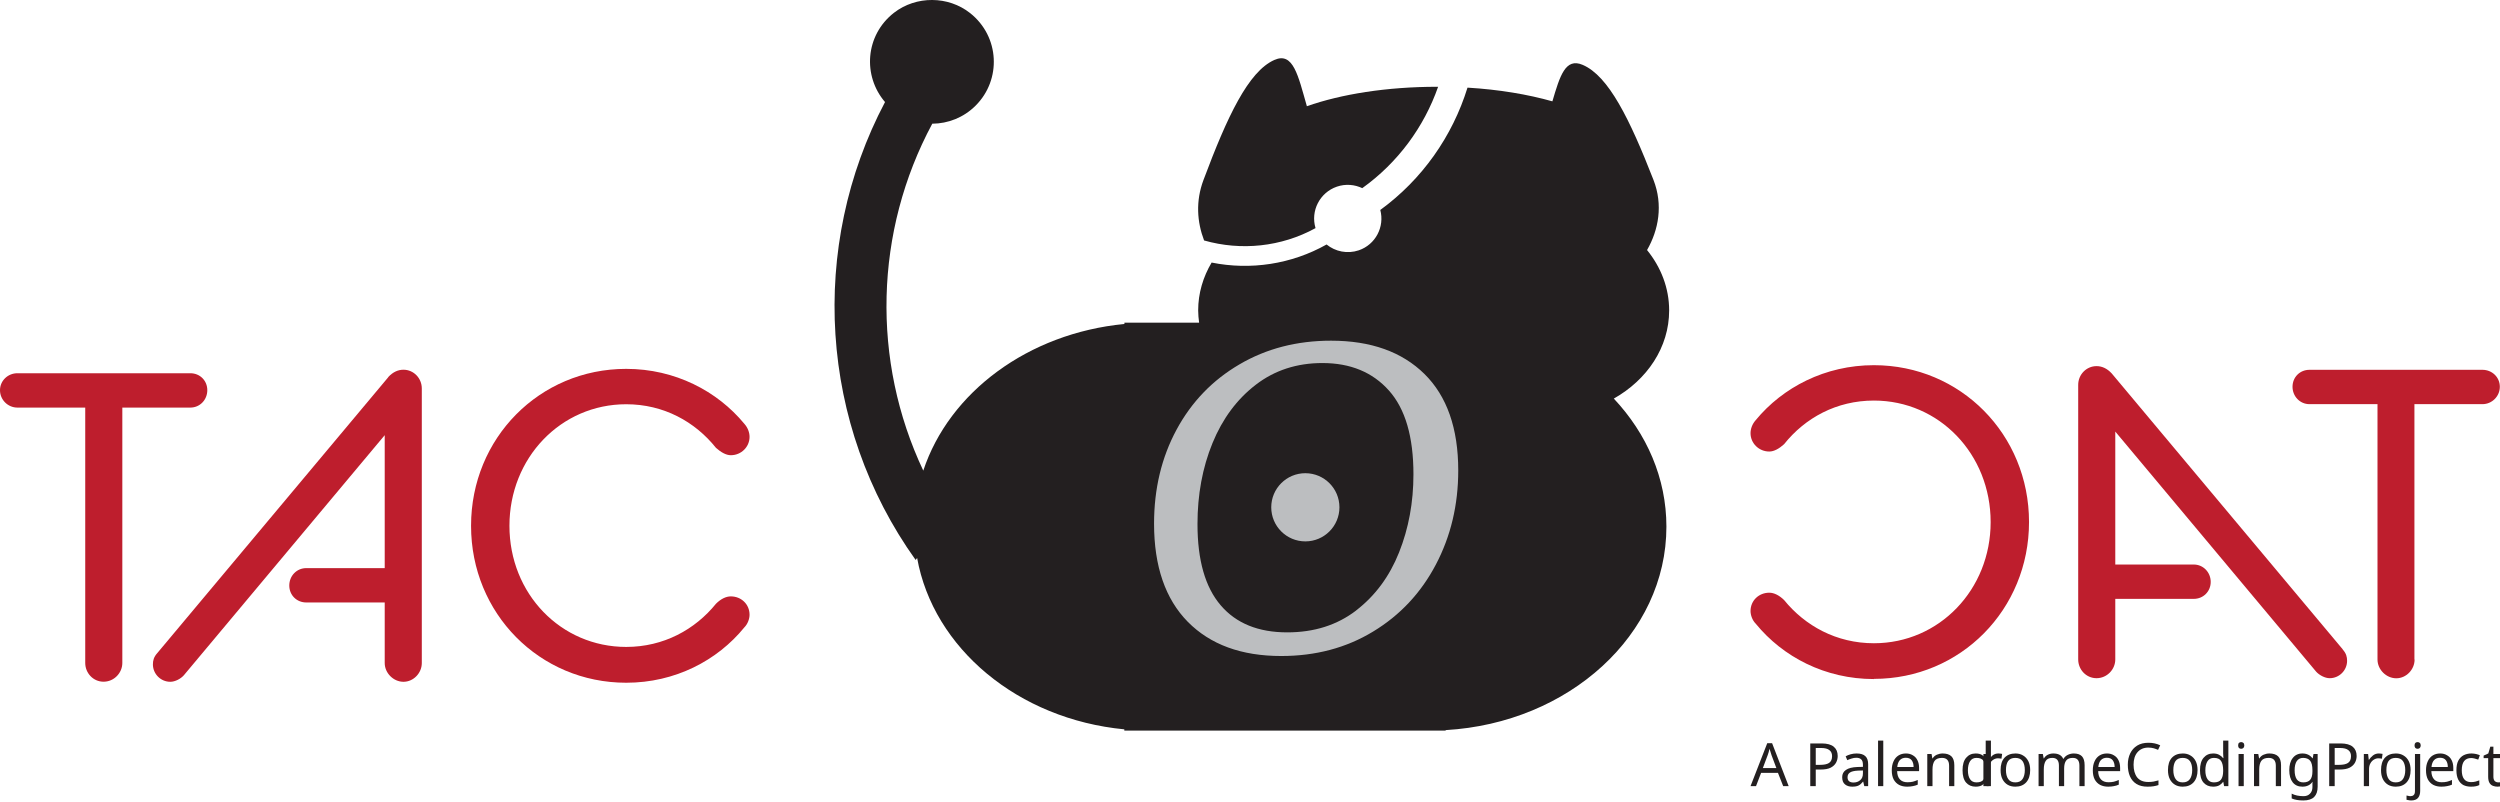
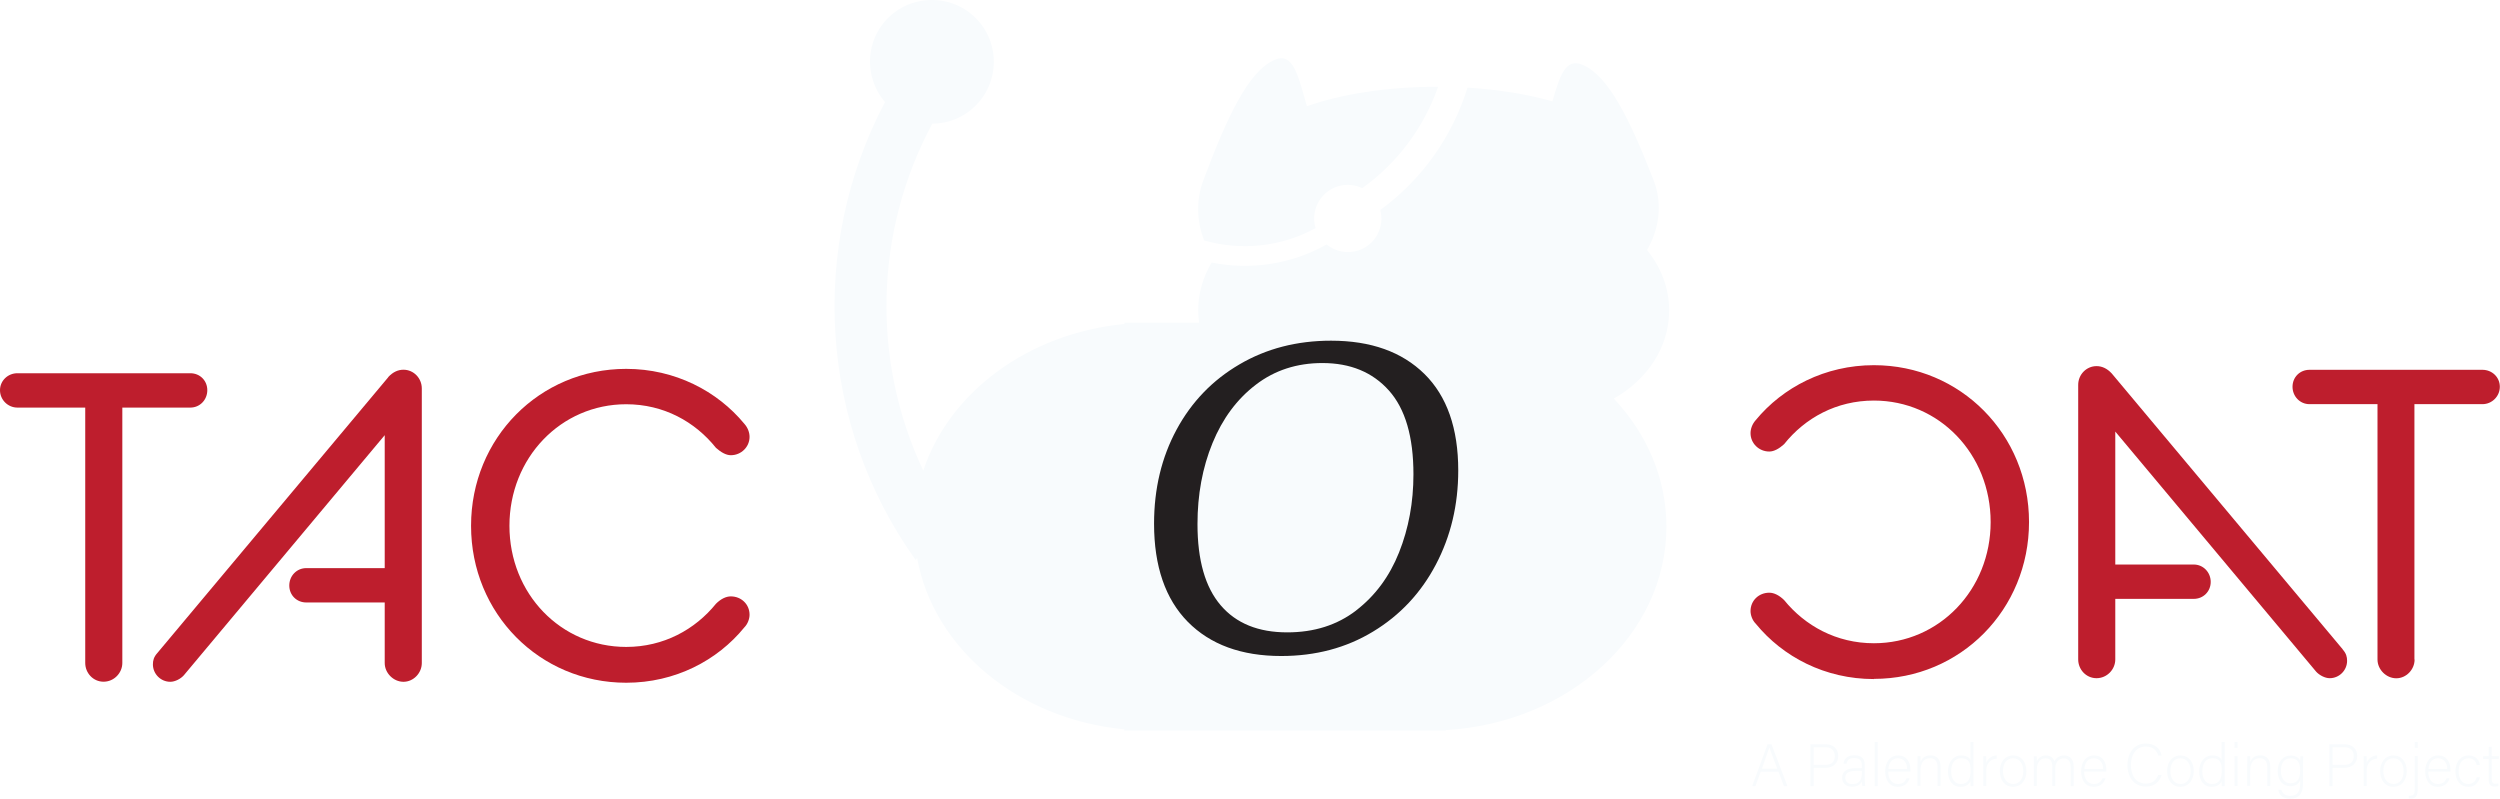
- <svg xmlns="http://www.w3.org/2000/svg" id="Layer_2" data-name="Layer 2" viewBox="0 0 291.84 93.6">
+ <svg xmlns="http://www.w3.org/2000/svg" id="Layer_2" data-name="Layer 2" viewBox="0 0 291.84 93.24">
  <defs>
    <style>
      .cls-1 {
-         font-family: AcuminVariableConcept, 'Acumin Variable Concept';
-         font-size: 6.99px;
-         font-variation-settings: 'wght' 194, 'wdth' 100, 'slnt' 0;
-       }
- 
-       .cls-1, .cls-2 {
        fill: #231f20;
      }

-       .cls-3 {
-         fill: #bcbec0;
-       }
- 
-       .cls-4 {
+       .cls-2 {
        fill: #be1e2d;
      }

-       .cls-5 {
-         letter-spacing: 0em;
-       }
- 
-       .cls-6 {
-         letter-spacing: -.02em;
-       }
- 
-       .cls-7 {
-         letter-spacing: -.03em;
-       }
- 
-       .cls-8 {
-         letter-spacing: 0em;
-       }
- 
-       .cls-9 {
-         letter-spacing: 0em;
-       }
- 
-       .cls-10 {
-         letter-spacing: 0em;
-       }
- 
-       .cls-11 {
-         letter-spacing: .01em;
-       }
- 
-       .cls-12 {
-         letter-spacing: 0em;
-       }
- 
-       .cls-13 {
-         letter-spacing: 0em;
+       .cls-3 {
+         fill: #f8fbfd;
      }
    </style>
  </defs>
  <g id="Layer_1-2" data-name="Layer 1">
    <g>
-       <path class="cls-4" d="M9.97,47.58H2.03c-1.12,0-2.03-.92-2.03-2.03s.92-1.98,2.03-1.98h20.19c1.12,0,1.98.86,1.98,1.98s-.86,2.03-1.98,2.03h-7.94v29.81c0,1.17-.97,2.19-2.19,2.19s-2.14-1.02-2.14-2.19v-29.81Z" />
-       <path class="cls-4" d="M45.32,44.02c.56-.61,1.17-.86,1.78-.86,1.17,0,2.14.97,2.14,2.19v32.05c0,1.17-.97,2.19-2.14,2.19s-2.19-1.02-2.19-2.19v-7.07h-9.16c-1.12,0-1.98-.86-1.98-1.98s.86-2.03,1.98-2.03h9.16v-15.52l-23.45,28.03c-.36.41-1.02.76-1.58.76-1.12,0-2.03-.92-2.03-2.03,0-.46.1-.86.51-1.32l26.96-32.2Z" />
-       <path class="cls-4" d="M54.99,61.37c0-10.22,7.99-18.31,18.11-18.31,5.7,0,10.63,2.59,13.79,6.41.41.46.61,1.02.61,1.53,0,1.17-.97,2.14-2.19,2.14-.56,0-1.17-.36-1.73-.86-2.44-3.05-6.1-5.09-10.48-5.09-7.63,0-13.63,6.26-13.63,14.19s6,14.14,13.63,14.14c4.37,0,8.04-2.03,10.48-5.04.56-.56,1.17-.86,1.73-.86,1.22,0,2.19.92,2.19,2.14,0,.46-.2,1.07-.61,1.48-3.15,3.87-8.09,6.46-13.79,6.46-10.12,0-18.11-8.09-18.11-18.31Z" />
+       <path class="cls-2" d="M9.97,47.58H2.03c-1.12,0-2.03-.92-2.03-2.03s.92-1.98,2.03-1.98h20.19c1.12,0,1.98.86,1.98,1.98s-.86,2.03-1.98,2.03h-7.94v29.81c0,1.17-.97,2.19-2.19,2.19s-2.14-1.02-2.14-2.19v-29.81Z" />
+       <path class="cls-2" d="M45.32,44.02c.56-.61,1.17-.86,1.78-.86,1.17,0,2.14.97,2.14,2.19v32.05c0,1.17-.97,2.19-2.14,2.19s-2.19-1.02-2.19-2.19v-7.07h-9.16c-1.12,0-1.98-.86-1.98-1.98s.86-2.03,1.98-2.03h9.16v-15.52l-23.45,28.03c-.36.41-1.02.76-1.58.76-1.12,0-2.03-.92-2.03-2.03,0-.46.1-.86.51-1.32l26.96-32.2Z" />
+       <path class="cls-2" d="M54.99,61.37c0-10.22,7.99-18.31,18.11-18.31,5.7,0,10.63,2.59,13.79,6.41.41.46.61,1.02.61,1.53,0,1.17-.97,2.14-2.19,2.14-.56,0-1.17-.36-1.73-.86-2.44-3.05-6.1-5.09-10.48-5.09-7.63,0-13.63,6.26-13.63,14.19s6,14.14,13.63,14.14c4.37,0,8.04-2.03,10.48-5.04.56-.56,1.17-.86,1.73-.86,1.22,0,2.19.92,2.19,2.14,0,.46-.2,1.07-.61,1.48-3.15,3.87-8.09,6.46-13.79,6.46-10.12,0-18.11-8.09-18.11-18.31Z" />
    </g>
    <g>
-       <path class="cls-4" d="M281.87,76.99c0,1.17-.97,2.19-2.14,2.19s-2.19-1.02-2.19-2.19v-29.81s-7.94,0-7.94,0c-1.12,0-1.98-.92-1.98-2.03,0-1.12.86-1.98,1.98-1.98h20.19c1.12,0,2.03.86,2.03,1.98,0,1.12-.92,2.03-2.03,2.03h-7.94s0,29.81,0,29.81Z" />
-       <path class="cls-4" d="M273.48,75.82c.41.46.51.86.51,1.32,0,1.12-.92,2.03-2.03,2.03-.56,0-1.22-.36-1.58-.76l-23.45-28.03v15.52s9.16,0,9.16,0c1.12,0,1.98.92,1.98,2.03s-.86,1.98-1.98,1.98h-9.16s0,7.07,0,7.07c0,1.17-.97,2.19-2.19,2.19s-2.14-1.02-2.14-2.19v-32.05c0-1.22.97-2.19,2.14-2.19.61,0,1.22.25,1.78.86l26.96,32.2Z" />
-       <path class="cls-4" d="M218.75,79.27c-5.7,0-10.63-2.59-13.79-6.46-.41-.41-.61-1.02-.61-1.48,0-1.22.97-2.14,2.19-2.14.56,0,1.17.31,1.73.86,2.44,3,6.1,5.04,10.48,5.04,7.63,0,13.63-6.26,13.63-14.14,0-7.94-6-14.19-13.63-14.19-4.37,0-8.04,2.03-10.48,5.09-.56.51-1.17.86-1.73.86-1.22,0-2.19-.97-2.19-2.14,0-.51.2-1.07.61-1.53,3.15-3.82,8.09-6.41,13.79-6.41,10.12,0,18.11,8.09,18.11,18.31s-7.99,18.31-18.11,18.31Z" />
+       <path class="cls-2" d="M281.87,76.99c0,1.17-.97,2.19-2.14,2.19s-2.19-1.02-2.19-2.19v-29.81s-7.94,0-7.94,0c-1.12,0-1.98-.92-1.98-2.03,0-1.12.86-1.98,1.98-1.98h20.19c1.12,0,2.03.86,2.03,1.98,0,1.12-.92,2.03-2.03,2.03h-7.94s0,29.81,0,29.81Z" />
+       <path class="cls-2" d="M273.48,75.82c.41.46.51.86.51,1.32,0,1.12-.92,2.03-2.03,2.03-.56,0-1.22-.36-1.58-.76l-23.45-28.03v15.52s9.16,0,9.16,0c1.12,0,1.98.92,1.98,2.03s-.86,1.98-1.98,1.98h-9.16s0,7.07,0,7.07c0,1.17-.97,2.19-2.19,2.19s-2.14-1.02-2.14-2.19v-32.05c0-1.22.97-2.19,2.14-2.19.61,0,1.22.25,1.78.86l26.96,32.2Z" />
+       <path class="cls-2" d="M218.75,79.27c-5.7,0-10.63-2.59-13.79-6.46-.41-.41-.61-1.02-.61-1.48,0-1.22.97-2.14,2.19-2.14.56,0,1.17.31,1.73.86,2.44,3,6.1,5.04,10.48,5.04,7.63,0,13.63-6.26,13.63-14.14,0-7.94-6-14.19-13.63-14.19-4.37,0-8.04,2.03-10.48,5.09-.56.51-1.17.86-1.73.86-1.22,0-2.19-.97-2.19-2.14,0-.51.2-1.07.61-1.53,3.15-3.82,8.09-6.41,13.79-6.41,10.12,0,18.11,8.09,18.11,18.31s-7.99,18.31-18.11,18.31Z" />
    </g>
    <g>
-       <path class="cls-2" d="M159.04,21.97c-.9-.43-1.96-.53-2.98-.18-2,.69-3.09,2.83-2.49,4.84-4.01,2.2-8.7,2.67-13.01,1.44-.82-2.15-1-4.59-.07-7.06,2.78-7.43,5.24-12.66,8.27-14.01,2.21-.98,2.77,1.81,3.8,5.4,4-1.41,9.34-2.27,15.21-2.27.04,0,.07,0,.11,0-1.64,4.69-4.7,8.86-8.85,11.83Z" />
-       <path class="cls-2" d="M103.32,11.92c-2.64-3.07-2.32-7.81,1.04-10.43,2.58-2,6.33-1.99,8.89.04,3.46,2.74,3.67,7.78.64,10.8-1.4,1.4-3.23,2.1-5.06,2.11-6.76,12.58-7.11,27.67-1.05,40.5,3.02-9.14,12.23-16.03,23.48-17.12v-.15h8.72c-.06-.47-.11-.95-.11-1.44,0-2.01.58-3.91,1.57-5.58,4.52.91,9.3.21,13.42-2.11,1.02.83,2.43,1.13,3.76.68,1.96-.67,3.03-2.74,2.51-4.71,4.9-3.57,8.43-8.62,10.18-14.28,3.68.22,7.05.79,9.91,1.6.88-2.98,1.52-5.12,3.53-4.26,3.03,1.29,5.49,6.31,8.27,13.43,1.14,2.93.6,5.83-.75,8.19,1.62,2,2.58,4.42,2.58,7.05,0,4.31-2.57,8.09-6.46,10.29,3.84,4.09,6.14,9.28,6.14,14.95,0,12.61-11.38,22.92-25.77,23.75v.06h-37.51v-.15c-12.41-1.19-22.3-9.47-24.19-20.01-.06.08-.12.16-.17.24-11.3-15.8-12.48-36.59-3.58-53.45Z" />
+       <path class="cls-3" d="M159.04,21.97c-.9-.43-1.96-.53-2.98-.18-2,.69-3.09,2.83-2.49,4.84-4.01,2.2-8.7,2.67-13.01,1.44-.82-2.15-1-4.59-.07-7.06,2.78-7.43,5.24-12.66,8.27-14.01,2.21-.98,2.77,1.81,3.8,5.4,4-1.41,9.34-2.27,15.21-2.27.04,0,.07,0,.11,0-1.64,4.69-4.7,8.86-8.85,11.83Z" />
+       <path class="cls-3" d="M103.32,11.92c-2.64-3.07-2.32-7.81,1.04-10.43,2.58-2,6.33-1.99,8.89.04,3.46,2.74,3.67,7.78.64,10.8-1.4,1.4-3.23,2.1-5.06,2.11-6.76,12.58-7.11,27.67-1.05,40.5,3.02-9.14,12.23-16.03,23.48-17.12v-.15h8.72c-.06-.47-.11-.95-.11-1.44,0-2.01.58-3.91,1.57-5.58,4.52.91,9.3.21,13.42-2.11,1.02.83,2.43,1.13,3.76.68,1.96-.67,3.03-2.74,2.51-4.71,4.9-3.57,8.43-8.62,10.18-14.28,3.68.22,7.05.79,9.91,1.6.88-2.98,1.52-5.12,3.53-4.26,3.03,1.29,5.49,6.31,8.27,13.43,1.14,2.93.6,5.83-.75,8.19,1.62,2,2.58,4.42,2.58,7.05,0,4.31-2.57,8.09-6.46,10.29,3.84,4.09,6.14,9.28,6.14,14.95,0,12.61-11.38,22.92-25.77,23.75v.06h-37.51v-.15c-12.41-1.19-22.3-9.47-24.19-20.01-.06.08-.12.16-.17.24-11.3-15.8-12.48-36.59-3.58-53.45Z" />
    </g>
-     <text class="cls-1" transform="translate(204.35 91.77)">
-       <tspan x="0" y="0">A </tspan>
-       <tspan class="cls-7" x="6.3" y="0">P</tspan>
-       <tspan x="10.37" y="0">alend</tspan>
-       <tspan class="cls-8" x="26.59" y="0">r</tspan>
-       <tspan x="28.8" y="0">ome </tspan>
-       <tspan class="cls-13" x="43.62" y="0">C</tspan>
-       <tspan class="cls-9" x="48.34" y="0">o</tspan>
-       <tspan class="cls-5" x="52.08" y="0">ding </tspan>
-       <tspan class="cls-6" x="66.88" y="0">P</tspan>
-       <tspan class="cls-8" x="71" y="0">r</tspan>
-       <tspan class="cls-12" x="73.21" y="0">o</tspan>
-       <tspan x="76.97" y="0">j</tspan>
-       <tspan class="cls-10" x="78.46" y="0">e</tspan>
-       <tspan class="cls-11" x="82.01" y="0">c</tspan>
-       <tspan x="85.47" y="0">t</tspan>
-     </text>
-     <circle class="cls-3" cx="152.38" cy="59.22" r="3.98" />
-     <path class="cls-3" d="M138.66,72.59c-2.62-2.66-3.94-6.48-3.94-11.46,0-4.08.88-7.74,2.63-10.98s4.2-5.78,7.35-7.62c3.14-1.84,6.7-2.76,10.68-2.76,4.65,0,8.28,1.3,10.91,3.89,2.62,2.59,3.94,6.34,3.94,11.26,0,4.01-.87,7.67-2.61,10.98-1.74,3.31-4.18,5.92-7.32,7.82-3.14,1.91-6.72,2.86-10.73,2.86-4.65,0-8.28-1.33-10.91-3.99ZM158.31,71.26c2.22-1.71,3.89-3.96,5.01-6.77,1.12-2.81,1.68-5.85,1.68-9.12,0-4.38-.95-7.64-2.86-9.78s-4.5-3.21-7.77-3.21c-2.98,0-5.57.84-7.77,2.53s-3.89,3.96-5.06,6.82-1.75,6.01-1.75,9.45c0,4.21.9,7.37,2.71,9.48,1.8,2.11,4.39,3.16,7.77,3.16,3.14,0,5.82-.85,8.05-2.56Z" />
+     <g>
+       <path class="cls-3" d="M205.54,90.08l-.62,1.69h-.38l1.8-4.89h.45l1.87,4.89h-.41l-.64-1.69h-2.06ZM207.47,89.73c-.54-1.45-.82-2.15-.92-2.48h0c-.12.37-.43,1.24-.87,2.48h1.8Z" />
+       <path class="cls-3" d="M211.33,86.88h1.75c.89,0,1.51.5,1.51,1.36s-.61,1.4-1.56,1.4h-1.31v2.13h-.38v-4.89ZM211.72,89.29h1.35c.79,0,1.12-.42,1.12-1.03,0-.66-.43-1.03-1.09-1.03h-1.38v2.06Z" />
+       <path class="cls-3" d="M217.69,91.1c0,.31.03.55.05.66h-.33c-.03-.08-.05-.24-.06-.54-.12.26-.43.62-1.15.62-.81,0-1.16-.52-1.16-1.05,0-.77.59-1.12,1.64-1.12h.66v-.36c0-.35-.1-.82-.9-.82-.71,0-.81.37-.89.66h-.35c.04-.38.28-.98,1.24-.98.8,0,1.24.33,1.24,1.1v1.81ZM217.35,89.99h-.68c-.78,0-1.26.2-1.26.8,0,.44.31.74.8.74,1,0,1.14-.66,1.14-1.42v-.13Z" />
+       <path class="cls-3" d="M218.84,91.77v-5.15h.35v5.15h-.35Z" />
+       <path class="cls-3" d="M220.42,90.06c0,.9.46,1.46,1.13,1.46s.88-.37,1.01-.66h.36c-.15.46-.52.99-1.38.99-1.06,0-1.47-.92-1.47-1.8,0-1,.5-1.86,1.52-1.86,1.08,0,1.42.93,1.42,1.59,0,.1,0,.2,0,.29h-2.57ZM222.63,89.76c0-.69-.38-1.24-1.07-1.24s-1.05.5-1.12,1.24h2.2Z" />
+       <path class="cls-3" d="M223.85,89.15c0-.31,0-.6,0-.88h.34c.01.11.02.57.01.66.15-.36.44-.75,1.16-.75.62,0,1.17.35,1.17,1.31v2.26h-.35v-2.21c0-.62-.26-1.03-.87-1.03-.83,0-1.12.69-1.12,1.45v1.78h-.35v-2.61Z" />
+       <path class="cls-3" d="M230.37,86.62v4.14c0,.34,0,.66,0,1.01h-.33c-.01-.08-.02-.41-.02-.59-.17.43-.57.67-1.17.67-.91,0-1.45-.74-1.45-1.79s.59-1.87,1.54-1.87c.7,0,.98.3,1.08.52v-2.1h.35ZM227.77,90.05c0,.96.5,1.47,1.1,1.47.92,0,1.17-.64,1.17-1.59,0-.9-.22-1.42-1.11-1.42-.69,0-1.16.55-1.16,1.53Z" />
+       <path class="cls-3" d="M231.52,89.22c0-.59,0-.84,0-.95h.34c0,.11.01.33.01.78.2-.52.65-.84,1.22-.87v.38c-.73.05-1.22.55-1.22,1.38v1.82h-.35v-2.54Z" />
+       <path class="cls-3" d="M236.56,90.01c0,.97-.54,1.84-1.58,1.84-.94,0-1.53-.78-1.53-1.83,0-1,.55-1.83,1.56-1.83.93,0,1.54.73,1.54,1.82ZM233.82,90.02c0,.83.45,1.5,1.19,1.5s1.18-.62,1.18-1.5c0-.83-.42-1.5-1.2-1.5s-1.17.66-1.17,1.5Z" />
+       <path class="cls-3" d="M237.42,89.18c0-.3,0-.63,0-.9h.34c0,.12.02.42.01.62.15-.35.47-.71,1.05-.71.49,0,.87.24,1.01.69.17-.36.52-.69,1.14-.69.54,0,1.1.31,1.1,1.28v2.3h-.35v-2.26c0-.47-.17-.98-.82-.98s-.98.55-.98,1.22v2.01h-.34v-2.25c0-.51-.15-.99-.8-.99-.68,0-1.01.6-1.01,1.31v1.92h-.35v-2.59Z" />
+       <path class="cls-3" d="M243.29,90.06c0,.9.46,1.46,1.13,1.46s.88-.37,1.01-.66h.36c-.15.46-.52.99-1.38.99-1.06,0-1.47-.92-1.47-1.8,0-1,.5-1.86,1.52-1.86,1.08,0,1.42.93,1.42,1.59,0,.1,0,.2,0,.29h-2.57ZM245.51,89.76c0-.69-.38-1.24-1.07-1.24-.72,0-1.05.5-1.12,1.24h2.19Z" />
+       <path class="cls-3" d="M252.34,90.46c-.23.78-.8,1.36-1.84,1.36-1.4,0-2.15-1.12-2.15-2.5s.73-2.52,2.15-2.52c1.05,0,1.68.59,1.84,1.4h-.38c-.22-.64-.64-1.05-1.48-1.05-1.22,0-1.73,1.11-1.73,2.17s.5,2.15,1.75,2.15c.8,0,1.2-.41,1.45-1.01h.38Z" />
+       <path class="cls-3" d="M256.09,90.01c0,.97-.54,1.84-1.58,1.84-.94,0-1.53-.78-1.53-1.83,0-1,.55-1.83,1.57-1.83.93,0,1.54.73,1.54,1.82ZM253.36,90.02c0,.83.45,1.5,1.19,1.5s1.18-.62,1.18-1.5c0-.83-.42-1.5-1.2-1.5s-1.17.66-1.17,1.5Z" />
+       <path class="cls-3" d="M259.7,86.62v4.14c0,.34,0,.66,0,1.01h-.34c-.01-.08-.02-.41-.02-.59-.17.43-.57.67-1.17.67-.91,0-1.45-.74-1.45-1.79s.59-1.87,1.54-1.87c.7,0,.98.3,1.08.52v-2.1h.35ZM257.09,90.05c0,.96.5,1.47,1.1,1.47.92,0,1.17-.64,1.17-1.59,0-.9-.22-1.42-1.11-1.42-.69,0-1.16.55-1.16,1.53Z" />
+       <path class="cls-3" d="M260.85,86.62h.35v.68h-.35v-.68ZM260.85,88.27h.35v3.49h-.35v-3.49Z" />
+       <path class="cls-3" d="M262.34,89.15c0-.31,0-.6,0-.88h.34c.01.11.02.57.01.66.15-.36.44-.75,1.16-.75.62,0,1.17.35,1.17,1.31v2.26h-.35v-2.21c0-.62-.26-1.03-.87-1.03-.83,0-1.12.69-1.12,1.45v1.78h-.35v-2.61Z" />
+       <path class="cls-3" d="M268.84,91.53c0,1.12-.5,1.71-1.51,1.71-.91,0-1.29-.51-1.37-1.04h.36c.13.48.52.71,1.03.71.91,0,1.16-.59,1.16-1.47v-.36c-.19.45-.53.7-1.17.7-.82,0-1.45-.66-1.45-1.75,0-1.17.67-1.83,1.5-1.83.71,0,1.02.33,1.12.62,0-.2.01-.45.02-.53h.33c0,.12-.01.68-.01,1.01v2.24ZM266.26,90.01c0,.83.44,1.43,1.11,1.43.87,0,1.14-.58,1.14-1.49s-.28-1.43-1.12-1.43-1.13.69-1.13,1.49Z" />
+       <path class="cls-3" d="M271.91,86.88h1.75c.89,0,1.51.5,1.51,1.36s-.61,1.4-1.56,1.4h-1.31v2.13h-.38v-4.89ZM272.3,89.29h1.35c.79,0,1.12-.42,1.12-1.03,0-.66-.43-1.03-1.09-1.03h-1.38v2.06Z" />
+       <path class="cls-3" d="M275.93,89.22c0-.59,0-.84,0-.95h.34c0,.11.01.33.01.78.2-.52.65-.84,1.22-.87v.38c-.73.05-1.22.55-1.22,1.38v1.82h-.35v-2.54Z" />
+       <path class="cls-3" d="M280.96,90.01c0,.97-.54,1.84-1.58,1.84-.94,0-1.53-.78-1.53-1.83,0-1,.55-1.83,1.56-1.83.93,0,1.54.73,1.54,1.82ZM278.22,90.02c0,.83.45,1.5,1.19,1.5s1.18-.62,1.18-1.5c0-.83-.42-1.5-1.2-1.5s-1.17.66-1.17,1.5Z" />
+       <path class="cls-3" d="M282.24,88.27v3.74c0,.94-.24,1.22-.85,1.22-.01,0-.15,0-.2-.01v-.33c.06,0,.12,0,.16,0,.5,0,.54-.28.54-.85v-3.78h.35ZM281.89,87.3v-.68h.35v.68h-.35Z" />
+       <path class="cls-3" d="M283.46,90.06c0,.9.46,1.46,1.13,1.46s.88-.37,1.01-.66h.36c-.15.46-.52.99-1.38.99-1.06,0-1.47-.92-1.47-1.8,0-1,.5-1.86,1.52-1.86,1.08,0,1.42.93,1.42,1.59,0,.1,0,.2,0,.29h-2.57ZM285.68,89.76c0-.69-.38-1.24-1.07-1.24s-1.05.5-1.12,1.24h2.2Z" />
+       <path class="cls-3" d="M289.5,90.74c-.17.62-.57,1.11-1.36,1.11-.87,0-1.5-.65-1.5-1.82,0-.96.51-1.84,1.54-1.84.89,0,1.25.63,1.31,1.12h-.36c-.1-.41-.37-.79-.96-.79-.74,0-1.16.63-1.16,1.5s.39,1.5,1.12,1.5c.51,0,.82-.26,1-.78h.36Z" />
+       <path class="cls-3" d="M289.87,88.27h.65v-1.09h.35v1.09h.83v.33h-.83v2.27c0,.39.08.62.42.62.1,0,.25,0,.36-.04v.31c-.12.05-.29.06-.43.06-.45,0-.7-.22-.7-.78v-2.43h-.65v-.33Z" />
+     </g>
+     <path class="cls-1" d="M138.66,72.59c-2.62-2.66-3.94-6.48-3.94-11.46,0-4.08.88-7.74,2.63-10.98s4.2-5.78,7.35-7.62c3.14-1.84,6.7-2.76,10.68-2.76,4.65,0,8.28,1.3,10.91,3.89,2.62,2.59,3.94,6.34,3.94,11.26,0,4.01-.87,7.67-2.61,10.98-1.74,3.31-4.18,5.92-7.32,7.82-3.14,1.91-6.72,2.86-10.73,2.86-4.65,0-8.28-1.33-10.91-3.99ZM158.31,71.26c2.22-1.71,3.89-3.96,5.01-6.77,1.12-2.81,1.68-5.85,1.68-9.12,0-4.38-.95-7.64-2.86-9.78s-4.5-3.21-7.77-3.21c-2.98,0-5.57.84-7.77,2.53-2.21,1.69-3.89,3.96-5.06,6.82s-1.75,6.01-1.75,9.45c0,4.21.9,7.37,2.71,9.48,1.8,2.11,4.39,3.16,7.77,3.16,3.14,0,5.82-.85,8.05-2.56Z" />
  </g>
</svg>
